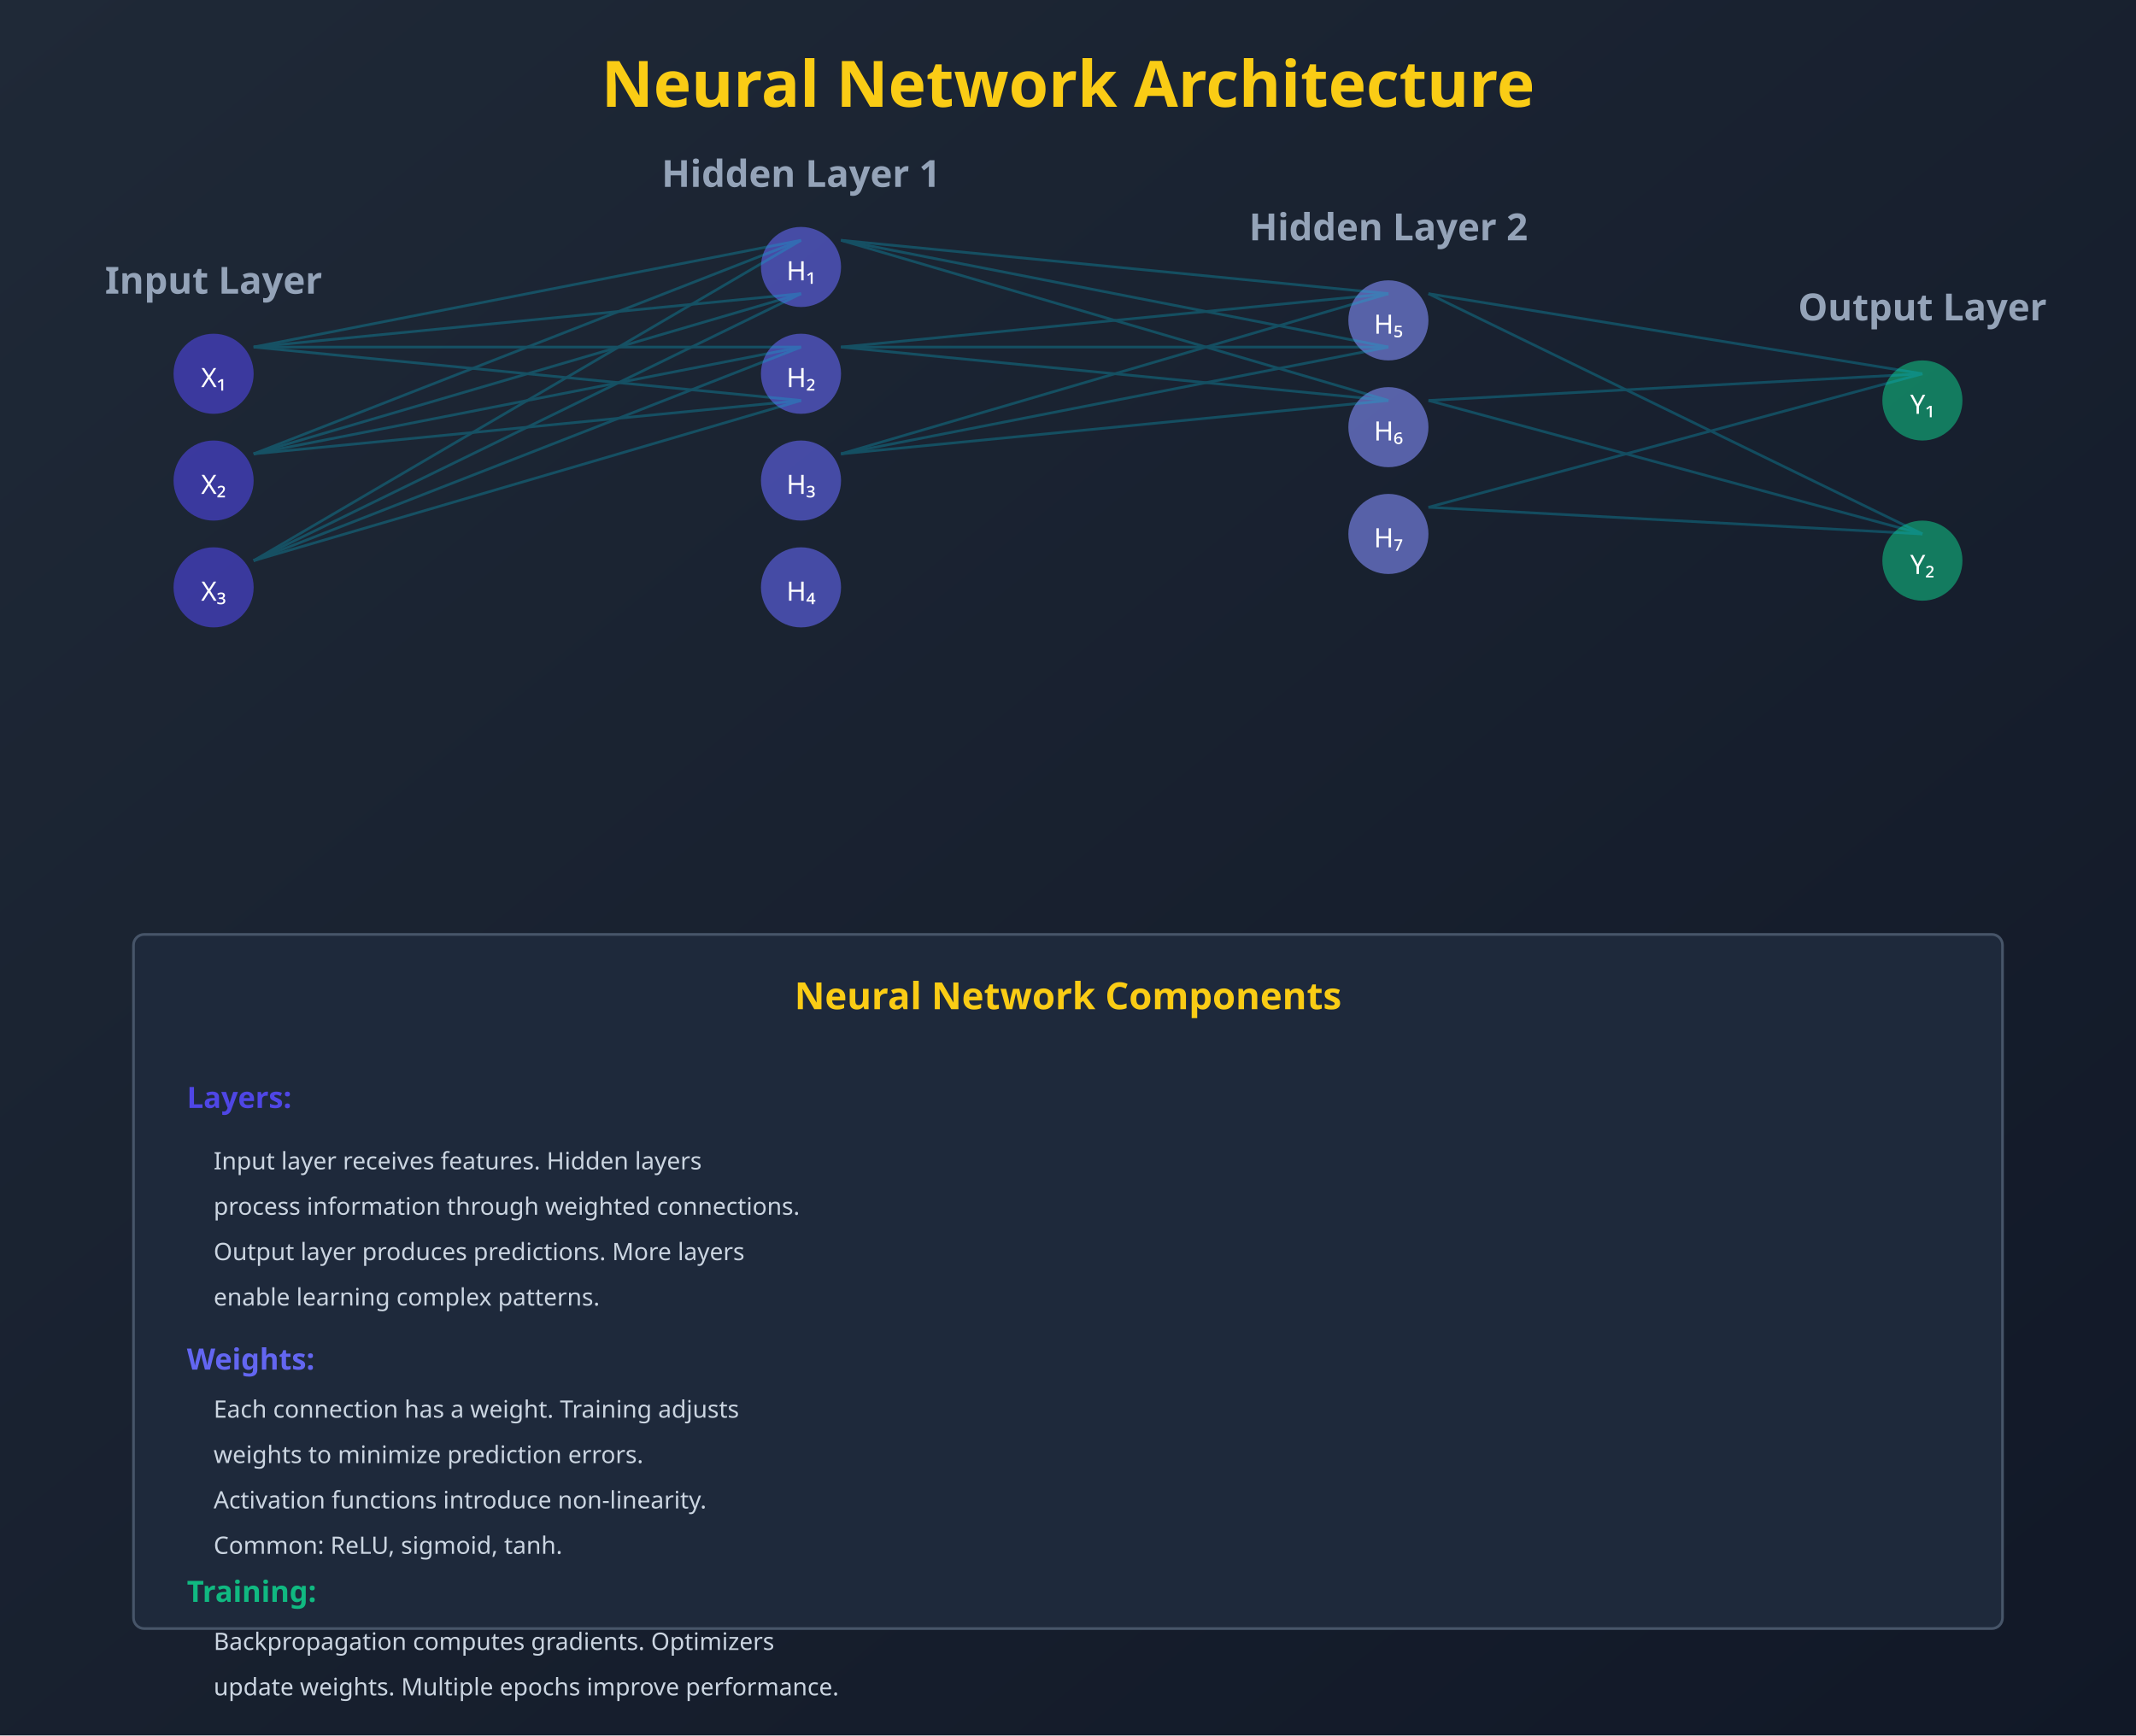
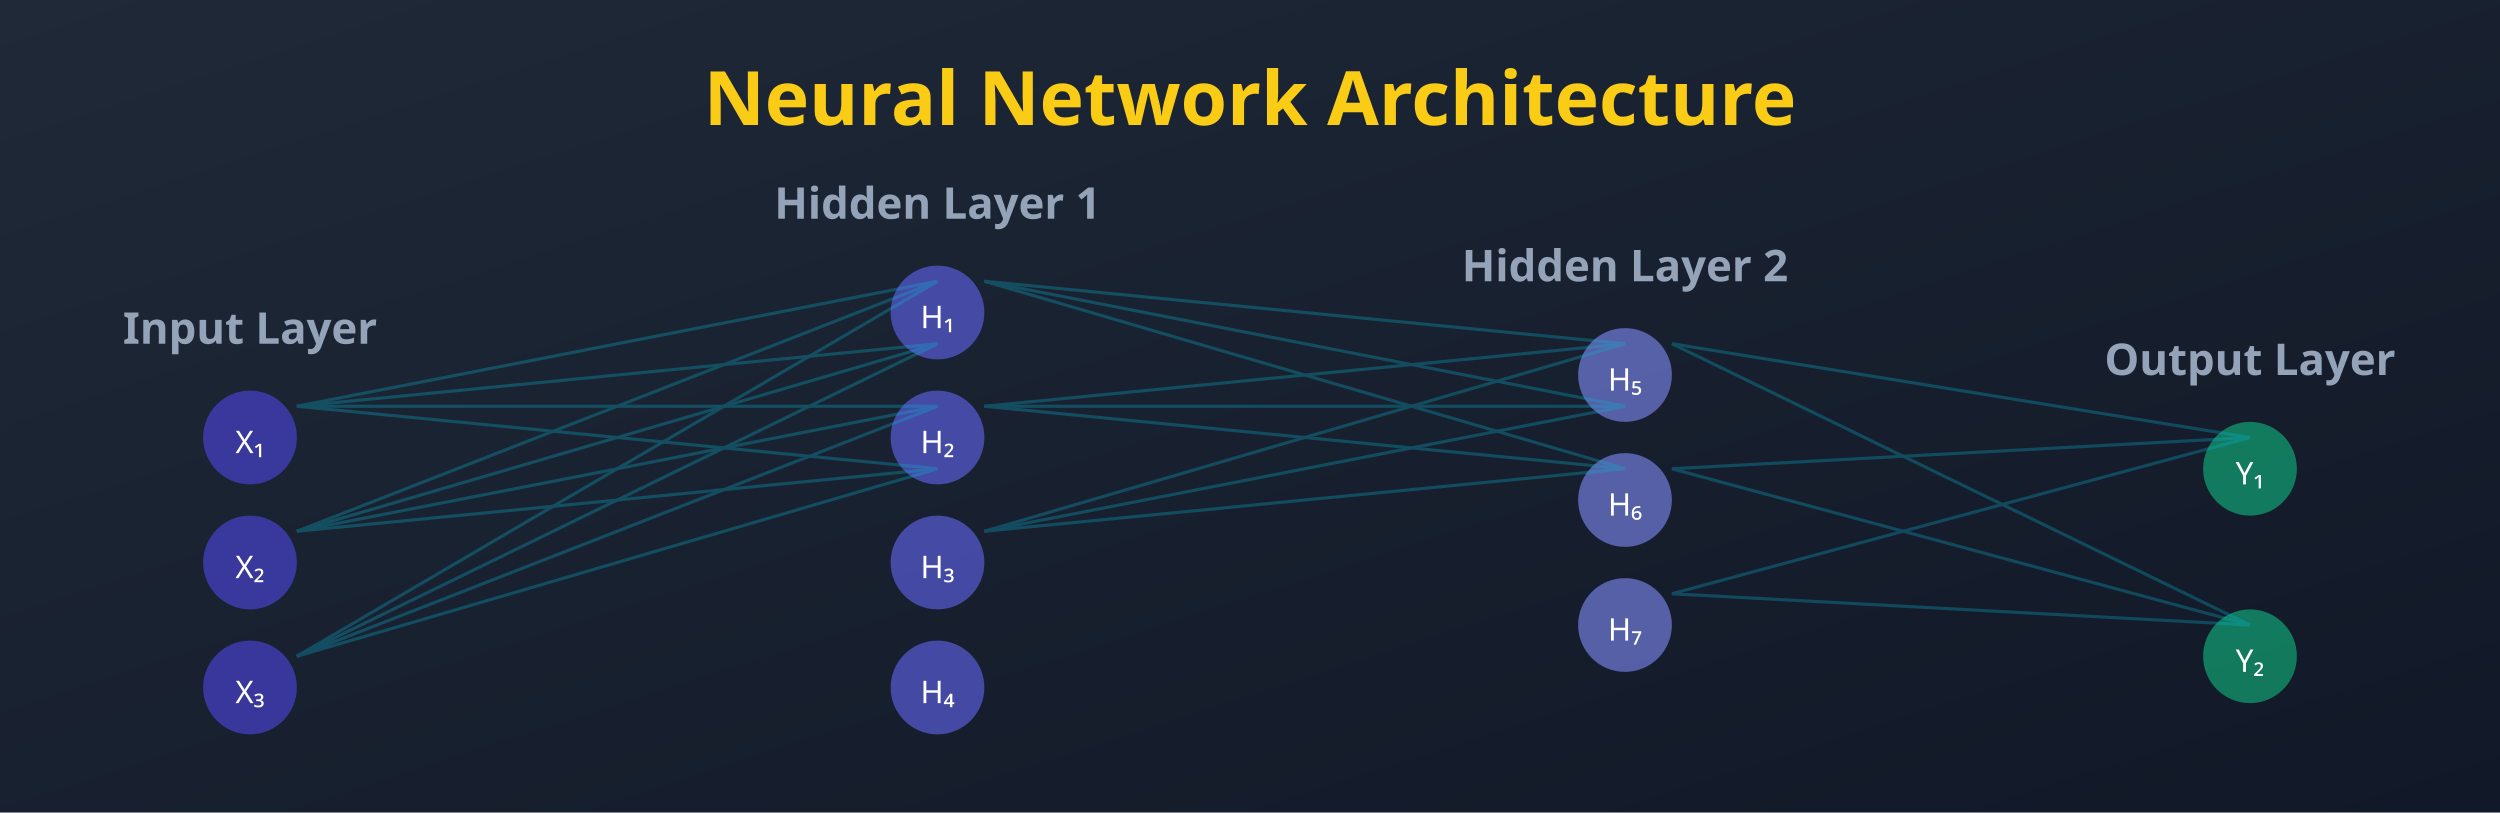
- <svg xmlns="http://www.w3.org/2000/svg" width="800" height="650" viewBox="0 0 800 650">
+ <svg xmlns="http://www.w3.org/2000/svg" width="800" height="260" viewBox="0 0 800 260">
  <defs>
    <linearGradient id="nnBg" x1="0%" y1="0%" x2="100%" y2="100%">
      <stop offset="0%" style="stop-color:#1f2937;stop-opacity:1" />
      <stop offset="100%" style="stop-color:#111827;stop-opacity:1" />
    </linearGradient>
  </defs>
-   <rect width="800" height="650" fill="url(#nnBg)" />
+   <rect width="800" height="260" fill="url(#nnBg)" />
  <text x="400" y="40" font-family="system-ui, sans-serif" font-size="24" font-weight="bold" fill="#facc15" text-anchor="middle">Neural Network Architecture</text>
  <g transform="translate(80, 120)">
    <text x="0" y="-10" font-family="system-ui, sans-serif" font-size="14" font-weight="bold" fill="#94a3b8" text-anchor="middle">Input Layer</text>
    <circle cx="0" cy="20" r="15" fill="#4f46e5" opacity="0.6" />
    <text x="0" y="25" font-family="system-ui, sans-serif" font-size="10" fill="#fff" text-anchor="middle">X₁</text>
    <circle cx="0" cy="60" r="15" fill="#4f46e5" opacity="0.6" />
    <text x="0" y="65" font-family="system-ui, sans-serif" font-size="10" fill="#fff" text-anchor="middle">X₂</text>
    <circle cx="0" cy="100" r="15" fill="#4f46e5" opacity="0.6" />
    <text x="0" y="105" font-family="system-ui, sans-serif" font-size="10" fill="#fff" text-anchor="middle">X₃</text>
  </g>
  <g transform="translate(300, 80)">
    <text x="0" y="-10" font-family="system-ui, sans-serif" font-size="14" font-weight="bold" fill="#94a3b8" text-anchor="middle">Hidden Layer 1</text>
    <circle cx="0" cy="20" r="15" fill="#6366f1" opacity="0.6" />
    <text x="0" y="25" font-family="system-ui, sans-serif" font-size="10" fill="#fff" text-anchor="middle">H₁</text>
    <circle cx="0" cy="60" r="15" fill="#6366f1" opacity="0.6" />
    <text x="0" y="65" font-family="system-ui, sans-serif" font-size="10" fill="#fff" text-anchor="middle">H₂</text>
    <circle cx="0" cy="100" r="15" fill="#6366f1" opacity="0.6" />
    <text x="0" y="105" font-family="system-ui, sans-serif" font-size="10" fill="#fff" text-anchor="middle">H₃</text>
    <circle cx="0" cy="140" r="15" fill="#6366f1" opacity="0.6" />
    <text x="0" y="145" font-family="system-ui, sans-serif" font-size="10" fill="#fff" text-anchor="middle">H₄</text>
  </g>
  <g transform="translate(520, 100)">
    <text x="0" y="-10" font-family="system-ui, sans-serif" font-size="14" font-weight="bold" fill="#94a3b8" text-anchor="middle">Hidden Layer 2</text>
    <circle cx="0" cy="20" r="15" fill="#818cf8" opacity="0.6" />
    <text x="0" y="25" font-family="system-ui, sans-serif" font-size="10" fill="#fff" text-anchor="middle">H₅</text>
    <circle cx="0" cy="60" r="15" fill="#818cf8" opacity="0.6" />
    <text x="0" y="65" font-family="system-ui, sans-serif" font-size="10" fill="#fff" text-anchor="middle">H₆</text>
    <circle cx="0" cy="100" r="15" fill="#818cf8" opacity="0.6" />
    <text x="0" y="105" font-family="system-ui, sans-serif" font-size="10" fill="#fff" text-anchor="middle">H₇</text>
  </g>
  <g transform="translate(720, 130)">
    <text x="0" y="-10" font-family="system-ui, sans-serif" font-size="14" font-weight="bold" fill="#94a3b8" text-anchor="middle">Output Layer</text>
    <circle cx="0" cy="20" r="15" fill="#10b981" opacity="0.6" />
    <text x="0" y="25" font-family="system-ui, sans-serif" font-size="10" fill="#fff" text-anchor="middle">Y₁</text>
    <circle cx="0" cy="80" r="15" fill="#10b981" opacity="0.6" />
    <text x="0" y="85" font-family="system-ui, sans-serif" font-size="10" fill="#fff" text-anchor="middle">Y₂</text>
  </g>
  <g opacity="0.3">
    <line x1="95" y1="130" x2="300" y2="90" stroke="#06b6d4" stroke-width="1" />
    <line x1="95" y1="130" x2="300" y2="110" stroke="#06b6d4" stroke-width="1" />
    <line x1="95" y1="130" x2="300" y2="130" stroke="#06b6d4" stroke-width="1" />
    <line x1="95" y1="130" x2="300" y2="150" stroke="#06b6d4" stroke-width="1" />
    <line x1="95" y1="170" x2="300" y2="90" stroke="#06b6d4" stroke-width="1" />
    <line x1="95" y1="170" x2="300" y2="110" stroke="#06b6d4" stroke-width="1" />
    <line x1="95" y1="170" x2="300" y2="130" stroke="#06b6d4" stroke-width="1" />
    <line x1="95" y1="170" x2="300" y2="150" stroke="#06b6d4" stroke-width="1" />
    <line x1="95" y1="210" x2="300" y2="90" stroke="#06b6d4" stroke-width="1" />
    <line x1="95" y1="210" x2="300" y2="110" stroke="#06b6d4" stroke-width="1" />
    <line x1="95" y1="210" x2="300" y2="130" stroke="#06b6d4" stroke-width="1" />
    <line x1="95" y1="210" x2="300" y2="150" stroke="#06b6d4" stroke-width="1" />
  </g>
  <g opacity="0.3">
    <line x1="315" y1="90" x2="520" y2="110" stroke="#06b6d4" stroke-width="1" />
    <line x1="315" y1="90" x2="520" y2="130" stroke="#06b6d4" stroke-width="1" />
    <line x1="315" y1="90" x2="520" y2="150" stroke="#06b6d4" stroke-width="1" />
    <line x1="315" y1="130" x2="520" y2="110" stroke="#06b6d4" stroke-width="1" />
    <line x1="315" y1="130" x2="520" y2="130" stroke="#06b6d4" stroke-width="1" />
    <line x1="315" y1="130" x2="520" y2="150" stroke="#06b6d4" stroke-width="1" />
    <line x1="315" y1="170" x2="520" y2="110" stroke="#06b6d4" stroke-width="1" />
    <line x1="315" y1="170" x2="520" y2="130" stroke="#06b6d4" stroke-width="1" />
    <line x1="315" y1="170" x2="520" y2="150" stroke="#06b6d4" stroke-width="1" />
  </g>
  <g opacity="0.3">
    <line x1="535" y1="110" x2="720" y2="140" stroke="#06b6d4" stroke-width="1" />
    <line x1="535" y1="110" x2="720" y2="200" stroke="#06b6d4" stroke-width="1" />
    <line x1="535" y1="150" x2="720" y2="140" stroke="#06b6d4" stroke-width="1" />
    <line x1="535" y1="150" x2="720" y2="200" stroke="#06b6d4" stroke-width="1" />
    <line x1="535" y1="190" x2="720" y2="140" stroke="#06b6d4" stroke-width="1" />
    <line x1="535" y1="190" x2="720" y2="200" stroke="#06b6d4" stroke-width="1" />
  </g>
-   <g transform="translate(50, 350)">
-     <rect x="0" y="0" width="700" height="260" fill="#1e293b" rx="4" stroke="#475569" stroke-width="1" />
-     <text x="350" y="28" font-family="system-ui, sans-serif" font-size="14" font-weight="bold" fill="#facc15" text-anchor="middle">Neural Network Components</text>
-     <text x="20" y="65" font-family="system-ui, sans-serif" font-size="11" font-weight="bold" fill="#4f46e5">Layers:</text>
-     <text x="30" y="88" font-family="system-ui, sans-serif" font-size="9" fill="#cbd5e1">Input layer receives features. Hidden layers</text>
-     <text x="30" y="105" font-family="system-ui, sans-serif" font-size="9" fill="#cbd5e1">process information through weighted connections.</text>
-     <text x="30" y="122" font-family="system-ui, sans-serif" font-size="9" fill="#cbd5e1">Output layer produces predictions. More layers</text>
-     <text x="30" y="139" font-family="system-ui, sans-serif" font-size="9" fill="#cbd5e1">enable learning complex patterns.</text>
-     <text x="20" y="163" font-family="system-ui, sans-serif" font-size="11" font-weight="bold" fill="#6366f1">Weights:</text>
-     <text x="30" y="181" font-family="system-ui, sans-serif" font-size="9" fill="#cbd5e1">Each connection has a weight. Training adjusts</text>
-     <text x="30" y="198" font-family="system-ui, sans-serif" font-size="9" fill="#cbd5e1">weights to minimize prediction errors.</text>
-     <text x="30" y="215" font-family="system-ui, sans-serif" font-size="9" fill="#cbd5e1">Activation functions introduce non-linearity.</text>
-     <text x="30" y="232" font-family="system-ui, sans-serif" font-size="9" fill="#cbd5e1">Common: ReLU, sigmoid, tanh.</text>
-     <text x="20" y="250" font-family="system-ui, sans-serif" font-size="11" font-weight="bold" fill="#10b981">Training:</text>
-     <text x="30" y="268" font-family="system-ui, sans-serif" font-size="9" fill="#cbd5e1">Backpropagation computes gradients. Optimizers</text>
-     <text x="30" y="285" font-family="system-ui, sans-serif" font-size="9" fill="#cbd5e1">update weights. Multiple epochs improve performance.</text>
-   </g>
</svg>
